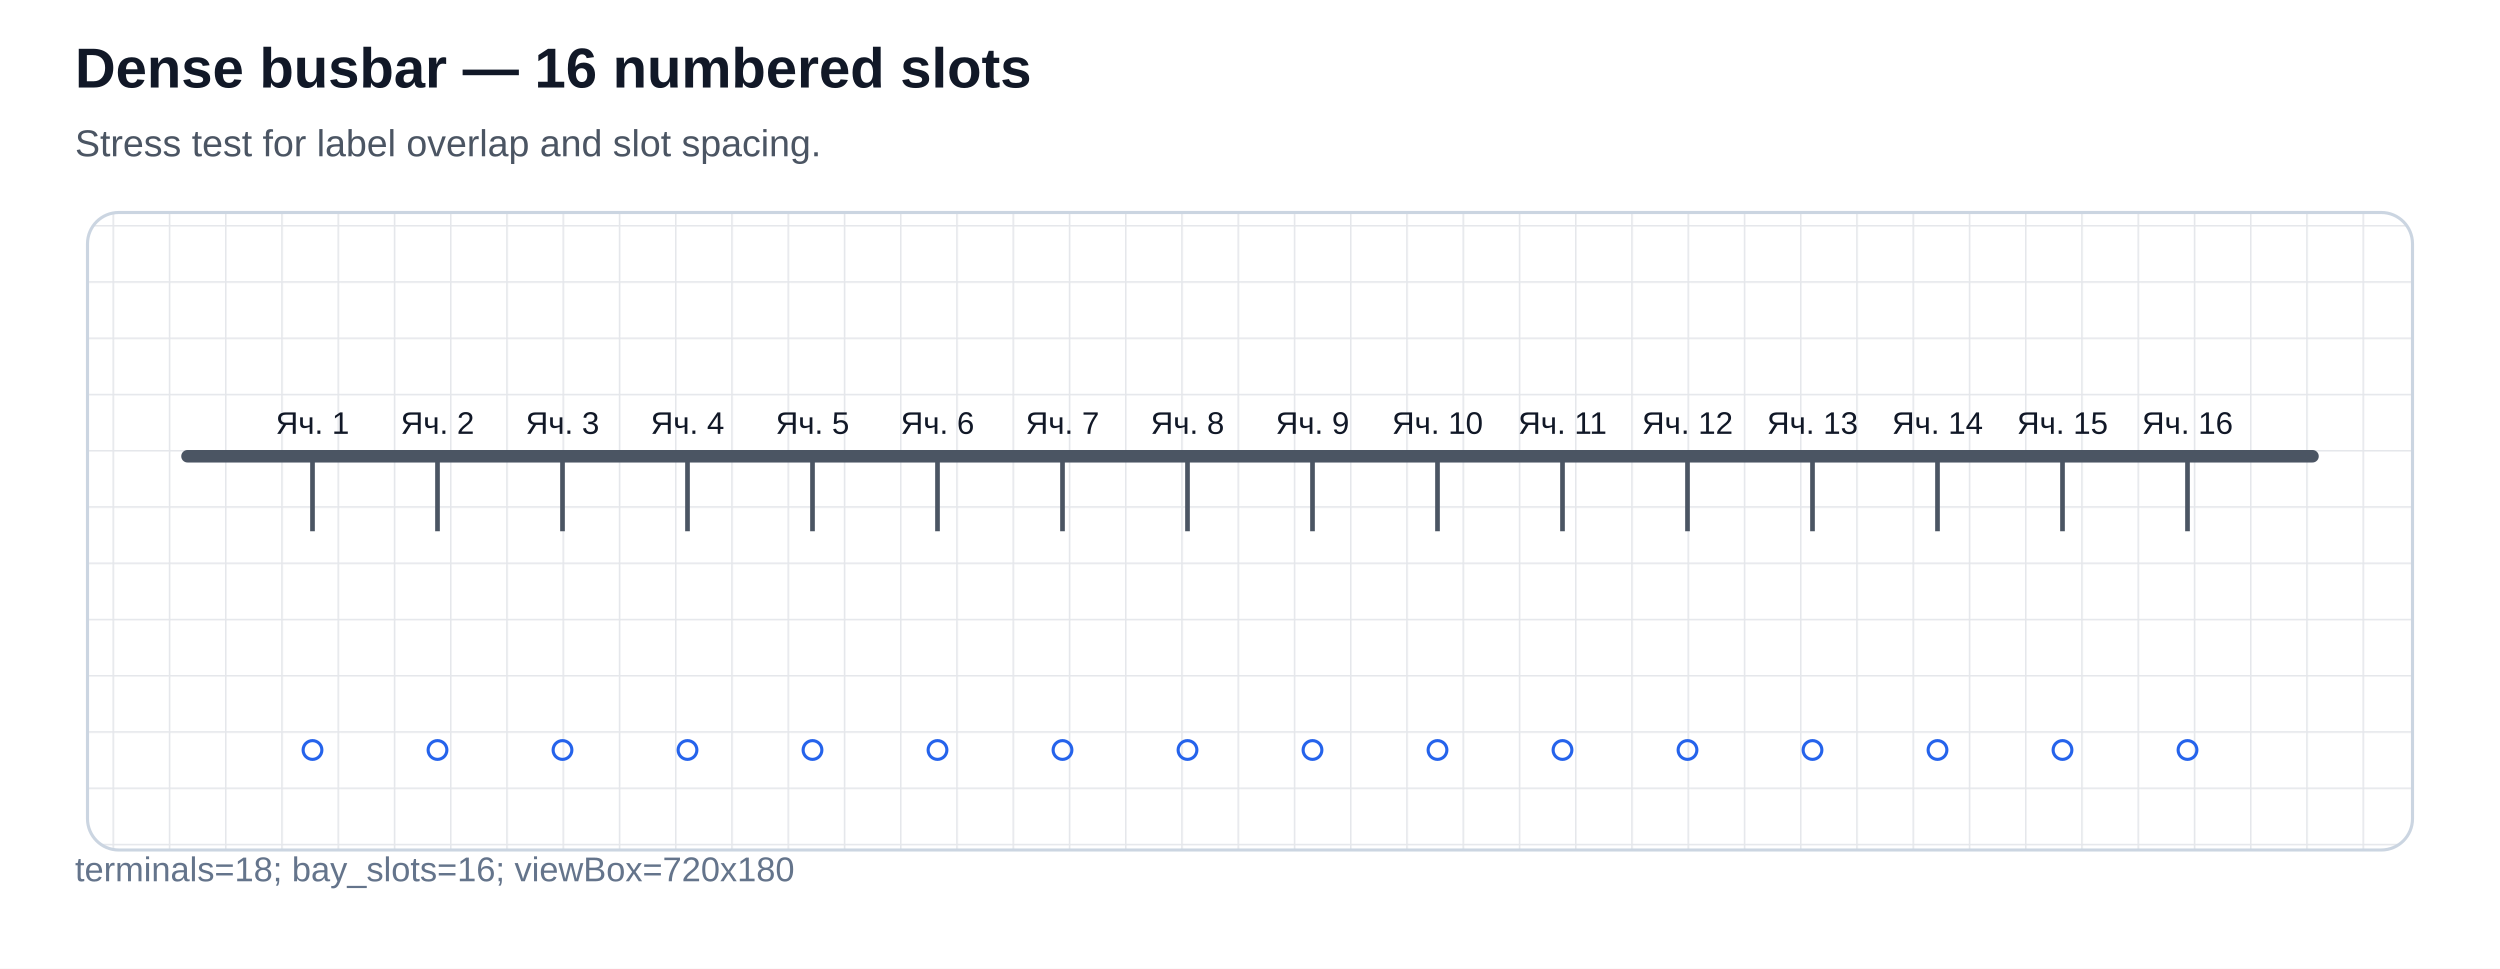
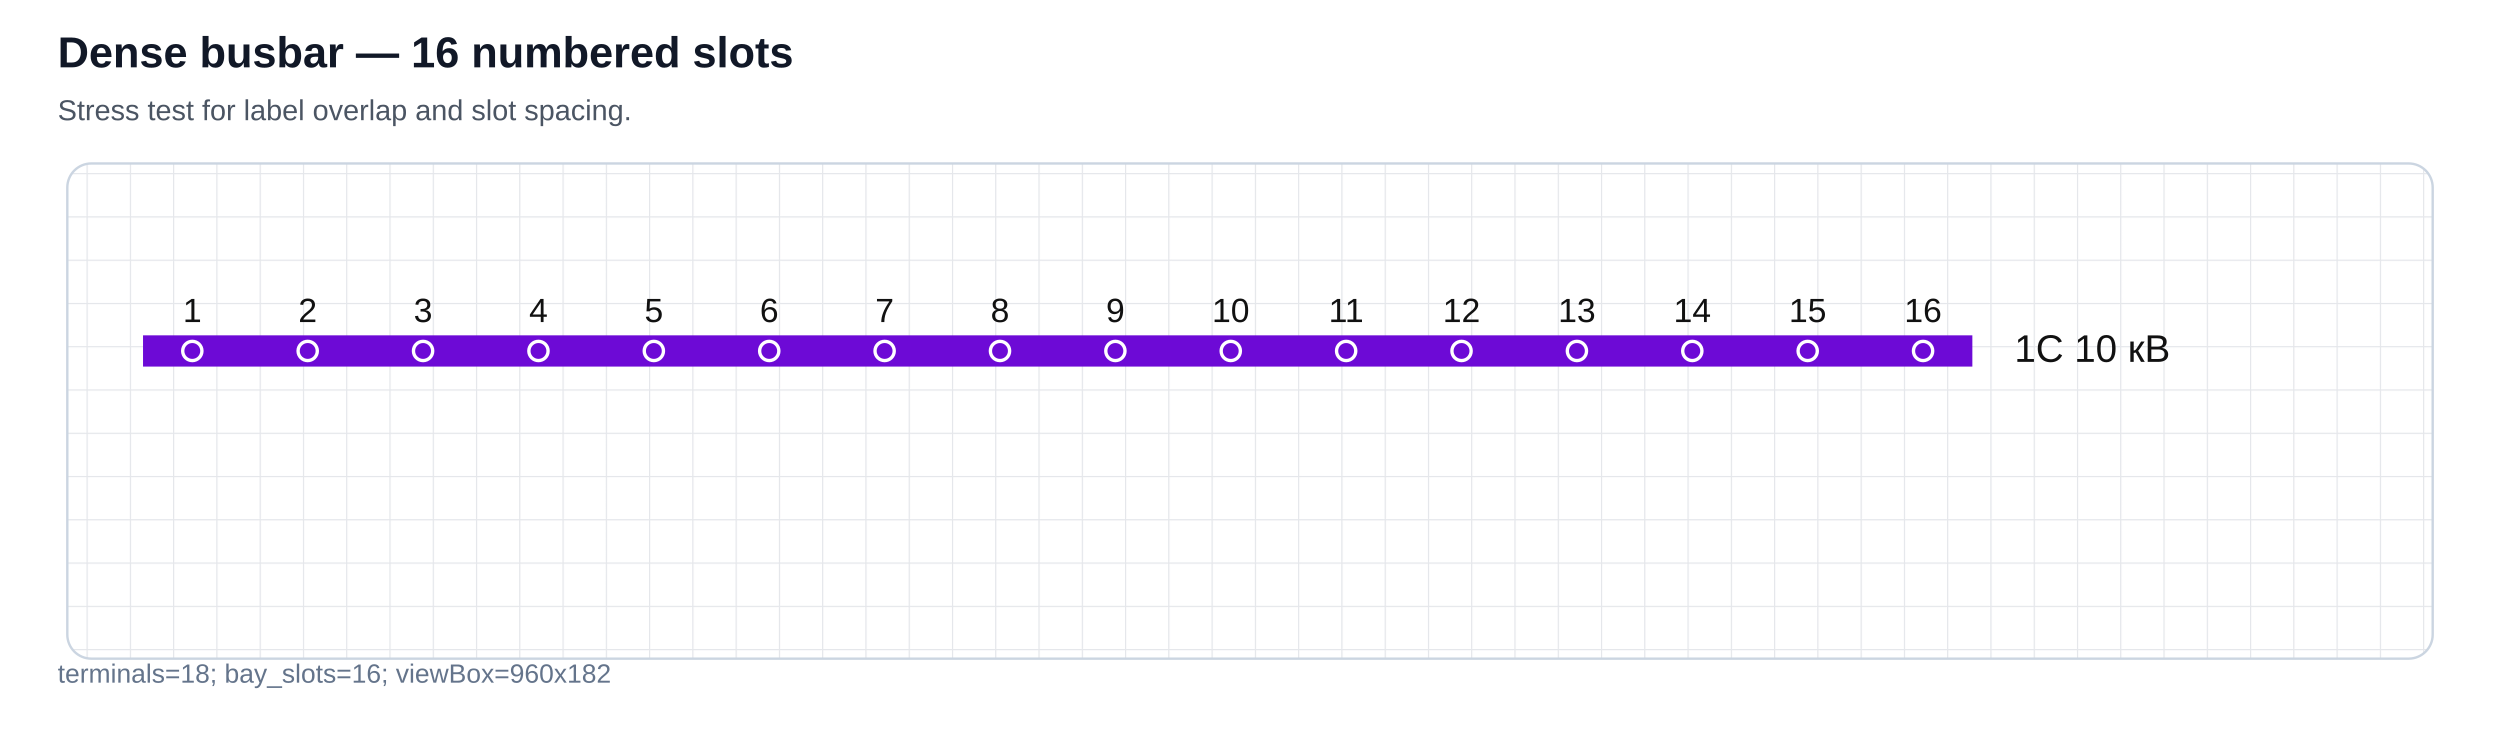
- <svg xmlns="http://www.w3.org/2000/svg" width="800" height="310" viewBox="0 0 800 310">
+ <svg xmlns="http://www.w3.org/2000/svg" width="1040" height="312" viewBox="0 0 1040 312">
  <rect width="100%" height="100%" fill="#ffffff" />
  <defs>
    <pattern id="grid" width="18" height="18" patternUnits="userSpaceOnUse">
      <path d="M 18 0 L 0 0 0 18" fill="none" stroke="#e5e7eb" stroke-width="1" />
    </pattern>
  </defs>
  <text x="24" y="28" font-family="Arial, sans-serif" font-size="18" font-weight="700" fill="#111827">Dense busbar — 16 numbered slots</text>
  <text x="24" y="50" font-family="Arial, sans-serif" font-size="12" fill="#4b5563">Stress test for label overlap and slot spacing.</text>
-   <rect x="28" y="68" width="744" height="204" fill="url(#grid)" stroke="#cbd5e1" rx="10" />
+   <rect x="28" y="68" width="984" height="206" fill="url(#grid)" stroke="#cbd5e1" rx="10" />
  <g transform="translate(40, 80)" style="color:#4b5563;--voltage-color:#4b5563;--slot-color:#2563eb;--label-color:#111827">
-     <line x1="20" y1="66" x2="700" y2="66" stroke="var(--voltage-color, currentColor)" stroke-width="4" stroke-linecap="round" vector-effect="non-scaling-stroke" />
-     <line x1="60" y1="66" x2="60" y2="90" stroke="var(--voltage-color, currentColor)" stroke-width="1.5" vector-effect="non-scaling-stroke" />
-     <line x1="100" y1="66" x2="100" y2="90" stroke="var(--voltage-color, currentColor)" stroke-width="1.5" vector-effect="non-scaling-stroke" />
-     <line x1="140" y1="66" x2="140" y2="90" stroke="var(--voltage-color, currentColor)" stroke-width="1.5" vector-effect="non-scaling-stroke" />
-     <line x1="180" y1="66" x2="180" y2="90" stroke="var(--voltage-color, currentColor)" stroke-width="1.5" vector-effect="non-scaling-stroke" />
-     <line x1="220" y1="66" x2="220" y2="90" stroke="var(--voltage-color, currentColor)" stroke-width="1.5" vector-effect="non-scaling-stroke" />
-     <line x1="260" y1="66" x2="260" y2="90" stroke="var(--voltage-color, currentColor)" stroke-width="1.5" vector-effect="non-scaling-stroke" />
-     <line x1="300" y1="66" x2="300" y2="90" stroke="var(--voltage-color, currentColor)" stroke-width="1.5" vector-effect="non-scaling-stroke" />
-     <line x1="340" y1="66" x2="340" y2="90" stroke="var(--voltage-color, currentColor)" stroke-width="1.5" vector-effect="non-scaling-stroke" />
-     <line x1="380" y1="66" x2="380" y2="90" stroke="var(--voltage-color, currentColor)" stroke-width="1.5" vector-effect="non-scaling-stroke" />
-     <line x1="420" y1="66" x2="420" y2="90" stroke="var(--voltage-color, currentColor)" stroke-width="1.5" vector-effect="non-scaling-stroke" />
-     <line x1="460" y1="66" x2="460" y2="90" stroke="var(--voltage-color, currentColor)" stroke-width="1.5" vector-effect="non-scaling-stroke" />
-     <line x1="500" y1="66" x2="500" y2="90" stroke="var(--voltage-color, currentColor)" stroke-width="1.5" vector-effect="non-scaling-stroke" />
-     <line x1="540" y1="66" x2="540" y2="90" stroke="var(--voltage-color, currentColor)" stroke-width="1.5" vector-effect="non-scaling-stroke" />
-     <line x1="580" y1="66" x2="580" y2="90" stroke="var(--voltage-color, currentColor)" stroke-width="1.5" vector-effect="non-scaling-stroke" />
-     <line x1="620" y1="66" x2="620" y2="90" stroke="var(--voltage-color, currentColor)" stroke-width="1.5" vector-effect="non-scaling-stroke" />
-     <line x1="660" y1="66" x2="660" y2="90" stroke="var(--voltage-color, currentColor)" stroke-width="1.5" vector-effect="non-scaling-stroke" />
-     <circle cx="60" cy="160" r="3" fill="none" stroke="var(--slot-color, #2563eb)" stroke-width="1" vector-effect="non-scaling-stroke" />
-     <text x="60" y="56" text-anchor="middle" dominant-baseline="middle" font-family="Arial, sans-serif" font-size="10" fill="var(--label-color, #111827)" data-bay-slot-id="bay_slot_bottom_1">Яч. 1</text>
-     <circle cx="100" cy="160" r="3" fill="none" stroke="var(--slot-color, #2563eb)" stroke-width="1" vector-effect="non-scaling-stroke" />
-     <text x="100" y="56" text-anchor="middle" dominant-baseline="middle" font-family="Arial, sans-serif" font-size="10" fill="var(--label-color, #111827)" data-bay-slot-id="bay_slot_bottom_2">Яч. 2</text>
-     <circle cx="140" cy="160" r="3" fill="none" stroke="var(--slot-color, #2563eb)" stroke-width="1" vector-effect="non-scaling-stroke" />
-     <text x="140" y="56" text-anchor="middle" dominant-baseline="middle" font-family="Arial, sans-serif" font-size="10" fill="var(--label-color, #111827)" data-bay-slot-id="bay_slot_bottom_3">Яч. 3</text>
-     <circle cx="180" cy="160" r="3" fill="none" stroke="var(--slot-color, #2563eb)" stroke-width="1" vector-effect="non-scaling-stroke" />
-     <text x="180" y="56" text-anchor="middle" dominant-baseline="middle" font-family="Arial, sans-serif" font-size="10" fill="var(--label-color, #111827)" data-bay-slot-id="bay_slot_bottom_4">Яч. 4</text>
-     <circle cx="220" cy="160" r="3" fill="none" stroke="var(--slot-color, #2563eb)" stroke-width="1" vector-effect="non-scaling-stroke" />
-     <text x="220" y="56" text-anchor="middle" dominant-baseline="middle" font-family="Arial, sans-serif" font-size="10" fill="var(--label-color, #111827)" data-bay-slot-id="bay_slot_bottom_5">Яч. 5</text>
-     <circle cx="260" cy="160" r="3" fill="none" stroke="var(--slot-color, #2563eb)" stroke-width="1" vector-effect="non-scaling-stroke" />
-     <text x="260" y="56" text-anchor="middle" dominant-baseline="middle" font-family="Arial, sans-serif" font-size="10" fill="var(--label-color, #111827)" data-bay-slot-id="bay_slot_bottom_6">Яч. 6</text>
-     <circle cx="300" cy="160" r="3" fill="none" stroke="var(--slot-color, #2563eb)" stroke-width="1" vector-effect="non-scaling-stroke" />
-     <text x="300" y="56" text-anchor="middle" dominant-baseline="middle" font-family="Arial, sans-serif" font-size="10" fill="var(--label-color, #111827)" data-bay-slot-id="bay_slot_bottom_7">Яч. 7</text>
-     <circle cx="340" cy="160" r="3" fill="none" stroke="var(--slot-color, #2563eb)" stroke-width="1" vector-effect="non-scaling-stroke" />
-     <text x="340" y="56" text-anchor="middle" dominant-baseline="middle" font-family="Arial, sans-serif" font-size="10" fill="var(--label-color, #111827)" data-bay-slot-id="bay_slot_bottom_8">Яч. 8</text>
-     <circle cx="380" cy="160" r="3" fill="none" stroke="var(--slot-color, #2563eb)" stroke-width="1" vector-effect="non-scaling-stroke" />
-     <text x="380" y="56" text-anchor="middle" dominant-baseline="middle" font-family="Arial, sans-serif" font-size="10" fill="var(--label-color, #111827)" data-bay-slot-id="bay_slot_bottom_9">Яч. 9</text>
-     <circle cx="420" cy="160" r="3" fill="none" stroke="var(--slot-color, #2563eb)" stroke-width="1" vector-effect="non-scaling-stroke" />
-     <text x="420" y="56" text-anchor="middle" dominant-baseline="middle" font-family="Arial, sans-serif" font-size="10" fill="var(--label-color, #111827)" data-bay-slot-id="bay_slot_bottom_10">Яч. 10</text>
-     <circle cx="460" cy="160" r="3" fill="none" stroke="var(--slot-color, #2563eb)" stroke-width="1" vector-effect="non-scaling-stroke" />
-     <text x="460" y="56" text-anchor="middle" dominant-baseline="middle" font-family="Arial, sans-serif" font-size="10" fill="var(--label-color, #111827)" data-bay-slot-id="bay_slot_bottom_11">Яч. 11</text>
-     <circle cx="500" cy="160" r="3" fill="none" stroke="var(--slot-color, #2563eb)" stroke-width="1" vector-effect="non-scaling-stroke" />
-     <text x="500" y="56" text-anchor="middle" dominant-baseline="middle" font-family="Arial, sans-serif" font-size="10" fill="var(--label-color, #111827)" data-bay-slot-id="bay_slot_bottom_12">Яч. 12</text>
-     <circle cx="540" cy="160" r="3" fill="none" stroke="var(--slot-color, #2563eb)" stroke-width="1" vector-effect="non-scaling-stroke" />
-     <text x="540" y="56" text-anchor="middle" dominant-baseline="middle" font-family="Arial, sans-serif" font-size="10" fill="var(--label-color, #111827)" data-bay-slot-id="bay_slot_bottom_13">Яч. 13</text>
-     <circle cx="580" cy="160" r="3" fill="none" stroke="var(--slot-color, #2563eb)" stroke-width="1" vector-effect="non-scaling-stroke" />
-     <text x="580" y="56" text-anchor="middle" dominant-baseline="middle" font-family="Arial, sans-serif" font-size="10" fill="var(--label-color, #111827)" data-bay-slot-id="bay_slot_bottom_14">Яч. 14</text>
-     <circle cx="620" cy="160" r="3" fill="none" stroke="var(--slot-color, #2563eb)" stroke-width="1" vector-effect="non-scaling-stroke" />
-     <text x="620" y="56" text-anchor="middle" dominant-baseline="middle" font-family="Arial, sans-serif" font-size="10" fill="var(--label-color, #111827)" data-bay-slot-id="bay_slot_bottom_15">Яч. 15</text>
-     <circle cx="660" cy="160" r="3" fill="none" stroke="var(--slot-color, #2563eb)" stroke-width="1" vector-effect="non-scaling-stroke" />
-     <text x="660" y="56" text-anchor="middle" dominant-baseline="middle" font-family="Arial, sans-serif" font-size="10" fill="var(--label-color, #111827)" data-bay-slot-id="bay_slot_bottom_16">Яч. 16</text>
+     <rect x="20" y="60" width="760" height="12" fill="var(--busbar-color, #6d0ad6)" stroke="var(--busbar-color, #6d0ad6)" stroke-width="1" rx="0" />
+     <circle cx="40" cy="66" r="4" fill="none" stroke="var(--slot-stroke, #ffffff)" stroke-width="1.4" />
+     <text x="40" y="50" font-family="Arial, sans-serif" font-size="14" text-anchor="middle" dominant-baseline="middle" fill="var(--label-color, #111111)">1</text>
+     <circle cx="88" cy="66" r="4" fill="none" stroke="var(--slot-stroke, #ffffff)" stroke-width="1.4" />
+     <text x="88" y="50" font-family="Arial, sans-serif" font-size="14" text-anchor="middle" dominant-baseline="middle" fill="var(--label-color, #111111)">2</text>
+     <circle cx="136" cy="66" r="4" fill="none" stroke="var(--slot-stroke, #ffffff)" stroke-width="1.4" />
+     <text x="136" y="50" font-family="Arial, sans-serif" font-size="14" text-anchor="middle" dominant-baseline="middle" fill="var(--label-color, #111111)">3</text>
+     <circle cx="184" cy="66" r="4" fill="none" stroke="var(--slot-stroke, #ffffff)" stroke-width="1.4" />
+     <text x="184" y="50" font-family="Arial, sans-serif" font-size="14" text-anchor="middle" dominant-baseline="middle" fill="var(--label-color, #111111)">4</text>
+     <circle cx="232" cy="66" r="4" fill="none" stroke="var(--slot-stroke, #ffffff)" stroke-width="1.4" />
+     <text x="232" y="50" font-family="Arial, sans-serif" font-size="14" text-anchor="middle" dominant-baseline="middle" fill="var(--label-color, #111111)">5</text>
+     <circle cx="280" cy="66" r="4" fill="none" stroke="var(--slot-stroke, #ffffff)" stroke-width="1.4" />
+     <text x="280" y="50" font-family="Arial, sans-serif" font-size="14" text-anchor="middle" dominant-baseline="middle" fill="var(--label-color, #111111)">6</text>
+     <circle cx="328" cy="66" r="4" fill="none" stroke="var(--slot-stroke, #ffffff)" stroke-width="1.4" />
+     <text x="328" y="50" font-family="Arial, sans-serif" font-size="14" text-anchor="middle" dominant-baseline="middle" fill="var(--label-color, #111111)">7</text>
+     <circle cx="376" cy="66" r="4" fill="none" stroke="var(--slot-stroke, #ffffff)" stroke-width="1.4" />
+     <text x="376" y="50" font-family="Arial, sans-serif" font-size="14" text-anchor="middle" dominant-baseline="middle" fill="var(--label-color, #111111)">8</text>
+     <circle cx="424" cy="66" r="4" fill="none" stroke="var(--slot-stroke, #ffffff)" stroke-width="1.4" />
+     <text x="424" y="50" font-family="Arial, sans-serif" font-size="14" text-anchor="middle" dominant-baseline="middle" fill="var(--label-color, #111111)">9</text>
+     <circle cx="472" cy="66" r="4" fill="none" stroke="var(--slot-stroke, #ffffff)" stroke-width="1.4" />
+     <text x="472" y="50" font-family="Arial, sans-serif" font-size="14" text-anchor="middle" dominant-baseline="middle" fill="var(--label-color, #111111)">10</text>
+     <circle cx="520" cy="66" r="4" fill="none" stroke="var(--slot-stroke, #ffffff)" stroke-width="1.4" />
+     <text x="520" y="50" font-family="Arial, sans-serif" font-size="14" text-anchor="middle" dominant-baseline="middle" fill="var(--label-color, #111111)">11</text>
+     <circle cx="568" cy="66" r="4" fill="none" stroke="var(--slot-stroke, #ffffff)" stroke-width="1.4" />
+     <text x="568" y="50" font-family="Arial, sans-serif" font-size="14" text-anchor="middle" dominant-baseline="middle" fill="var(--label-color, #111111)">12</text>
+     <circle cx="616" cy="66" r="4" fill="none" stroke="var(--slot-stroke, #ffffff)" stroke-width="1.4" />
+     <text x="616" y="50" font-family="Arial, sans-serif" font-size="14" text-anchor="middle" dominant-baseline="middle" fill="var(--label-color, #111111)">13</text>
+     <circle cx="664" cy="66" r="4" fill="none" stroke="var(--slot-stroke, #ffffff)" stroke-width="1.4" />
+     <text x="664" y="50" font-family="Arial, sans-serif" font-size="14" text-anchor="middle" dominant-baseline="middle" fill="var(--label-color, #111111)">14</text>
+     <circle cx="712" cy="66" r="4" fill="none" stroke="var(--slot-stroke, #ffffff)" stroke-width="1.4" />
+     <text x="712" y="50" font-family="Arial, sans-serif" font-size="14" text-anchor="middle" dominant-baseline="middle" fill="var(--label-color, #111111)">15</text>
+     <circle cx="760" cy="66" r="4" fill="none" stroke="var(--slot-stroke, #ffffff)" stroke-width="1.4" />
+     <text x="760" y="50" font-family="Arial, sans-serif" font-size="14" text-anchor="middle" dominant-baseline="middle" fill="var(--label-color, #111111)">16</text>
+     <text x="798" y="66" font-family="Arial, sans-serif" font-size="16" dominant-baseline="middle" fill="var(--label-color, #111111)">1С 10 кВ</text>
  </g>
-   <text x="24" y="282" font-family="Arial, sans-serif" font-size="11" fill="#64748b">terminals=18; bay_slots=16; viewBox=720x180</text>
+   <text x="24" y="284" font-family="Arial, sans-serif" font-size="11" fill="#64748b">terminals=18; bay_slots=16; viewBox=960x182</text>
</svg>
